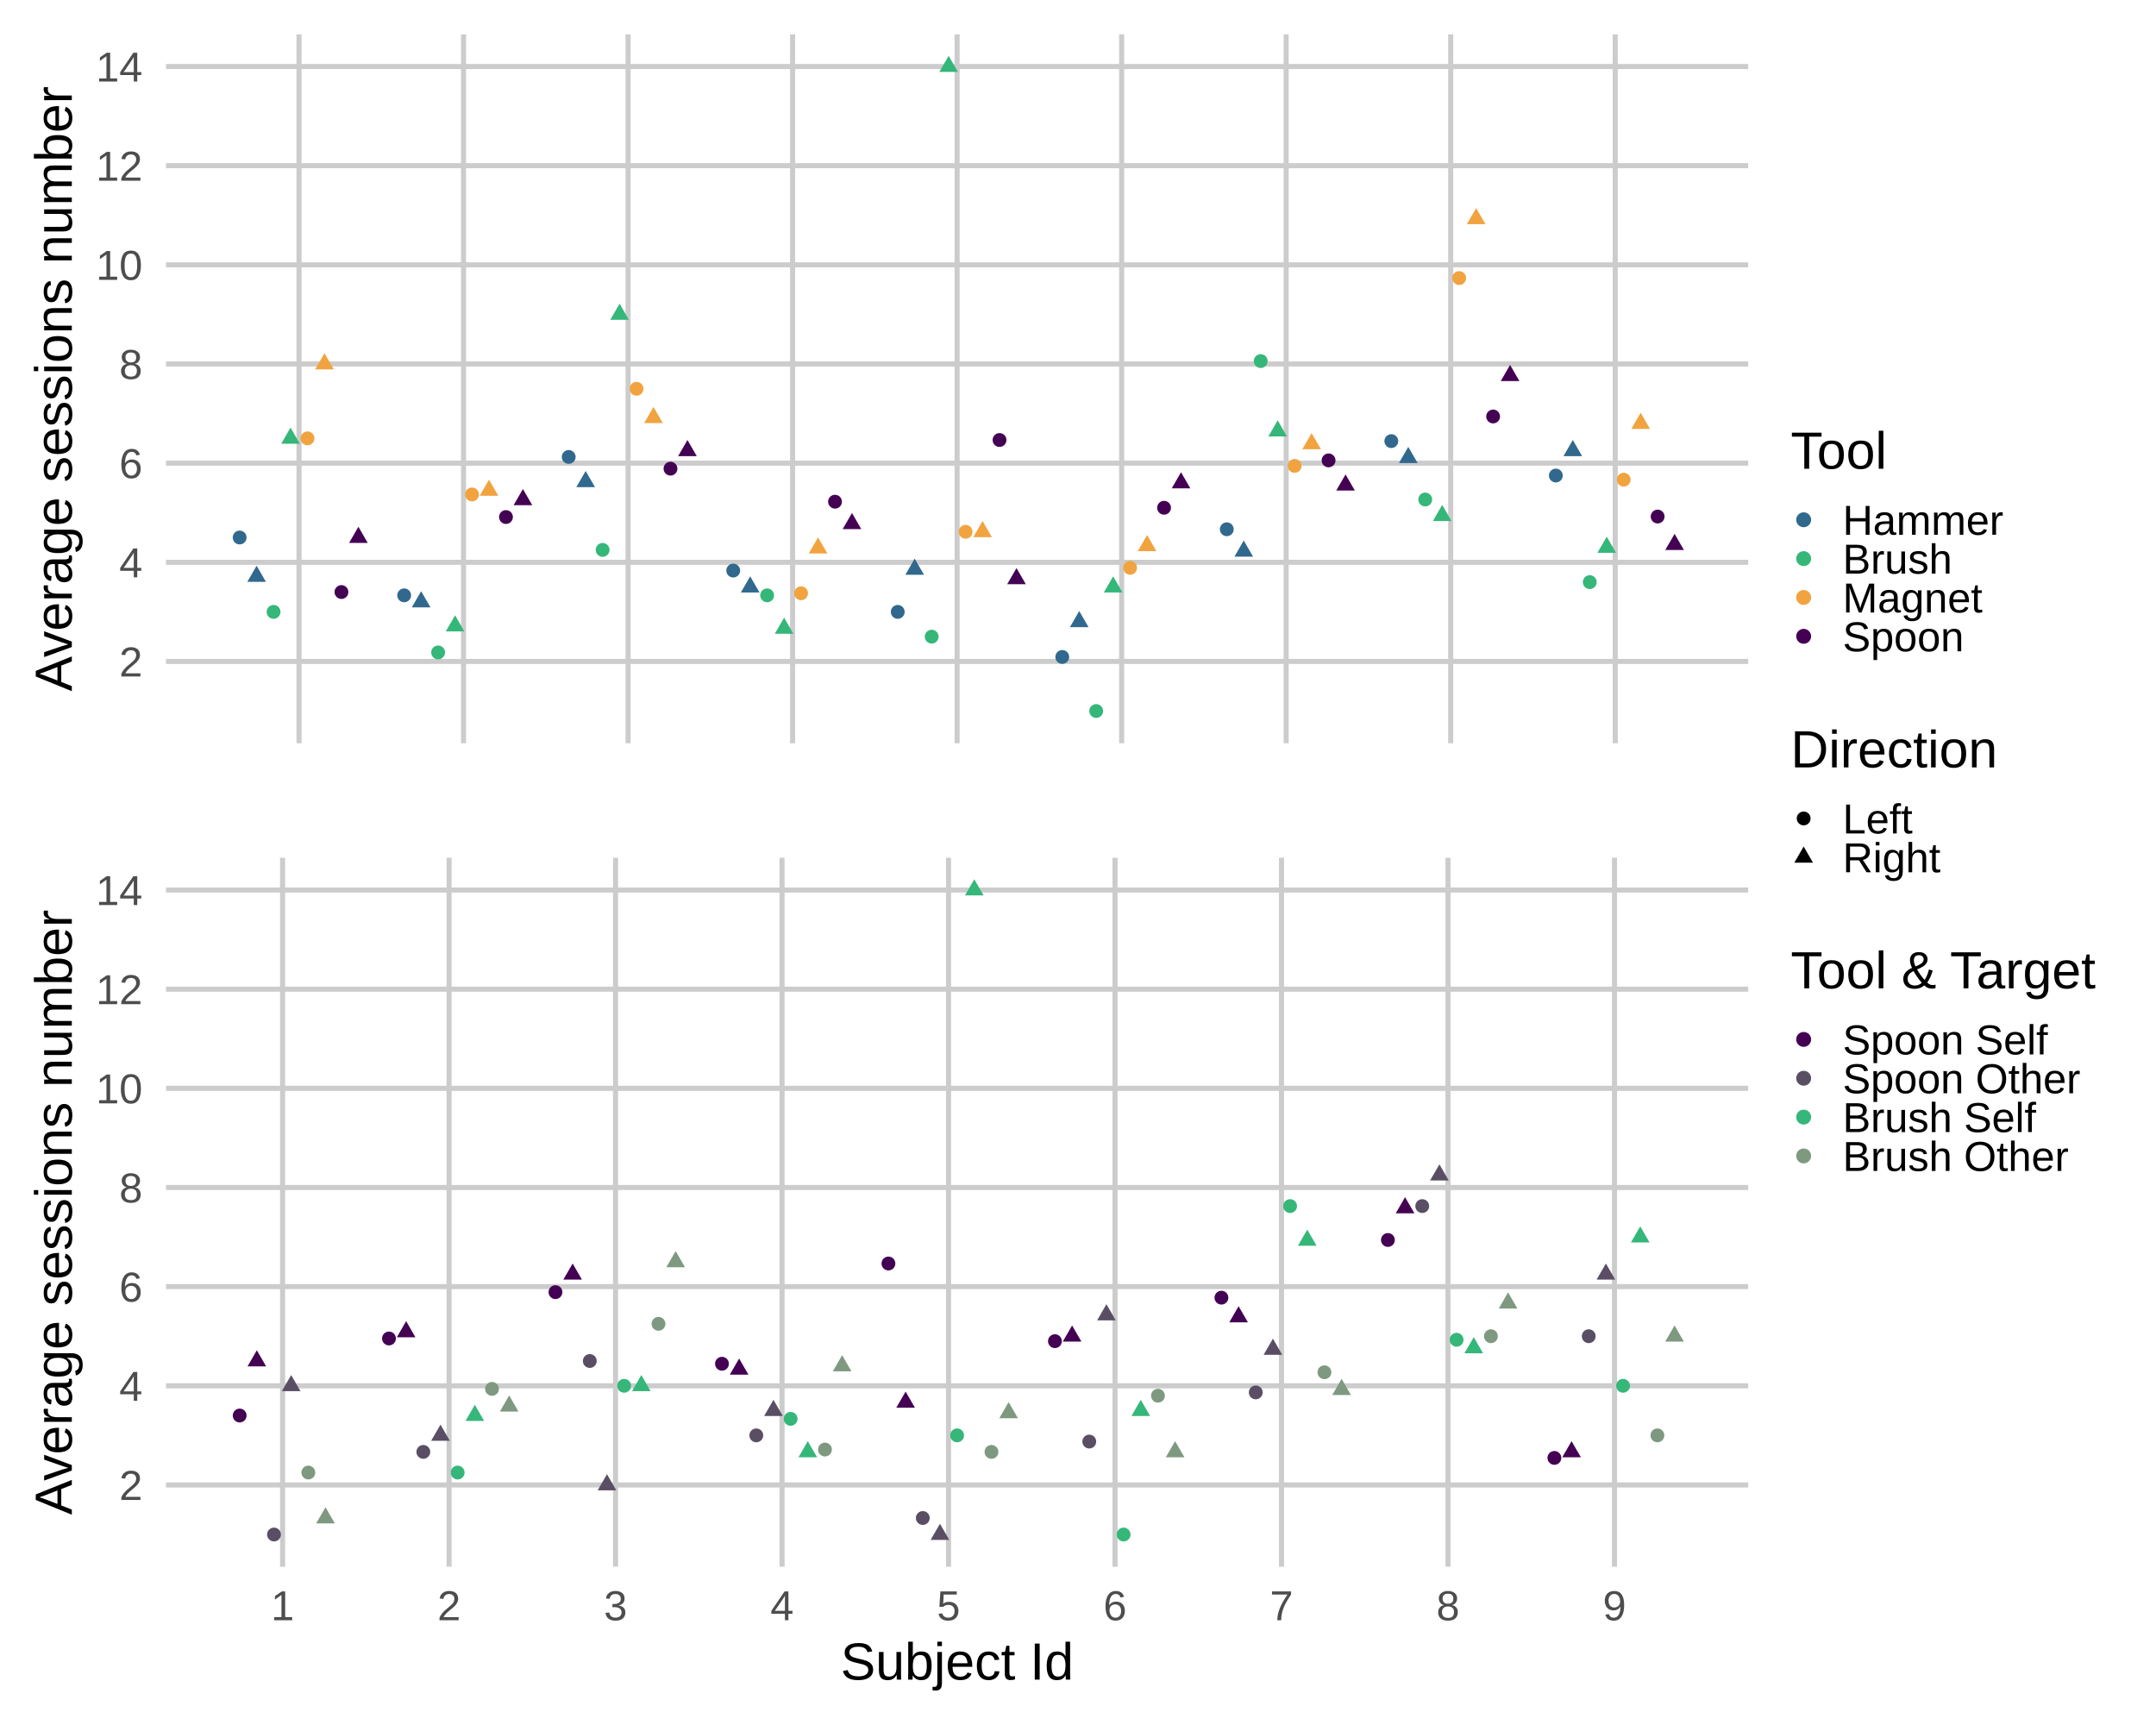
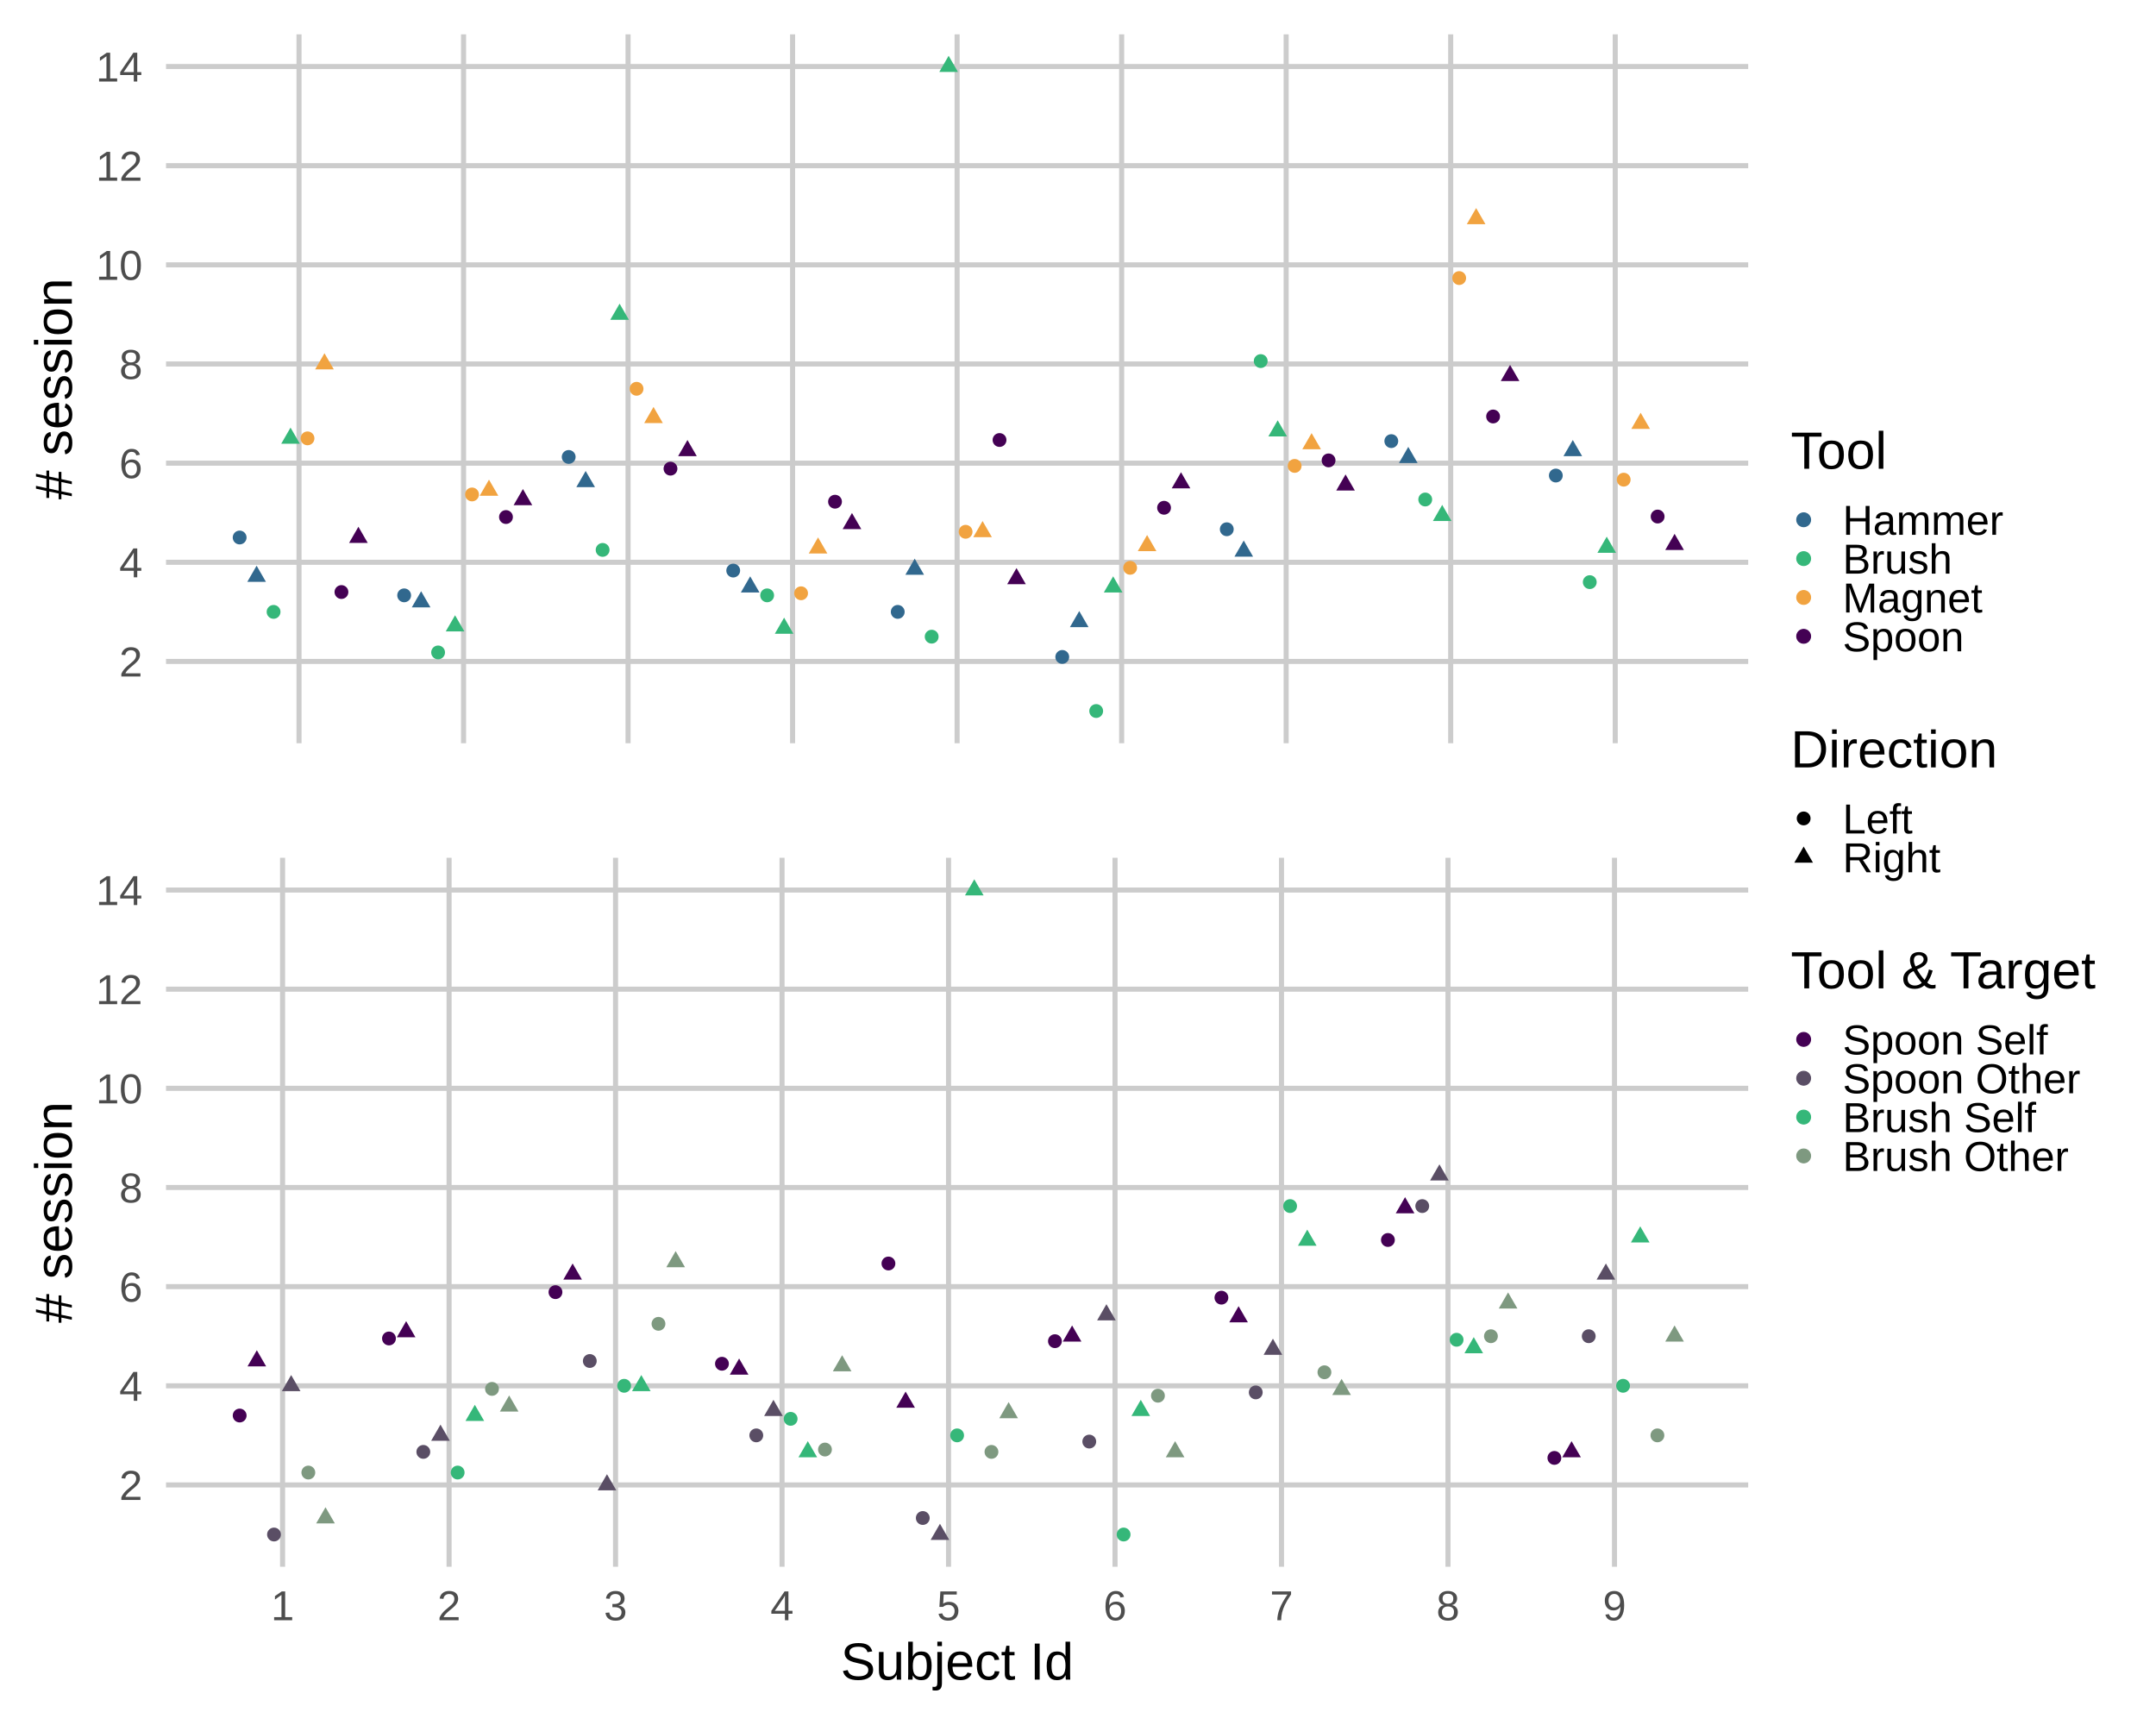
<svg xmlns="http://www.w3.org/2000/svg" class="svglite" width="1440.00pt" height="1152.00pt" viewBox="0 0 1440.00 1152.00">
  <defs>
    <style type="text/css">
    .svglite line, .svglite polyline, .svglite polygon, .svglite path, .svglite rect, .svglite circle {
      fill: none;
      stroke: #000000;
      stroke-linecap: round;
      stroke-linejoin: round;
      stroke-miterlimit: 10.00;
    }
    .svglite text {
      white-space: pre;
    }
  </style>
  </defs>
  <rect width="100%" height="100%" style="stroke: none; fill: none;" />
  <defs>
    <clipPath id="cpMC4wMHwxNDQwLjAwfDAuMDB8MTE1Mi4wMA==">
      <rect x="0.00" y="0.00" width="1440.00" height="1152.00" />
    </clipPath>
  </defs>
  <g clip-path="url(#cpMC4wMHwxNDQwLjAwfDAuMDB8MTE1Mi4wMA==)">
    <rect x="0" y="0.00" width="1440.00" height="1152.00" style="stroke-width: 1.07; stroke: #FFFFFF; fill: #FFFFFF;" />
  </g>
  <defs>
    <clipPath id="cpMTEwLjg5fDExNjcuNjN8MjIuOTF8MTA0Ni4zMQ==">
      <rect x="110.89" y="22.91" width="1056.74" height="1023.40" />
    </clipPath>
  </defs>
  <g clip-path="url(#cpMTEwLjg5fDExNjcuNjN8MjIuOTF8MTA0Ni4zMQ==)">
</g>
  <g clip-path="url(#cpMC4wMHwxNDQwLjAwfDAuMDB8MTE1Mi4wMA==)">
</g>
  <defs>
    <clipPath id="cpNS40OHwxNDM0LjUyfDUuNDh8NTU1LjQz">
      <rect x="5.48" y="5.48" width="1429.04" height="549.95" />
    </clipPath>
  </defs>
  <g clip-path="url(#cpNS40OHwxNDM0LjUyfDUuNDh8NTU1LjQz)">
</g>
  <g clip-path="url(#cpMC4wMHwxNDQwLjAwfDAuMDB8MTE1Mi4wMA==)">
</g>
  <defs>
    <clipPath id="cpNS40OHwxNDM0LjUyfDU1NS40M3wxMTQ2LjUy">
      <rect x="5.48" y="555.43" width="1429.04" height="591.09" />
    </clipPath>
  </defs>
  <g clip-path="url(#cpNS40OHwxNDM0LjUyfDU1NS40M3wxMTQ2LjUy)">
</g>
  <g clip-path="url(#cpMC4wMHwxNDQwLjAwfDAuMDB8MTE1Mi4wMA==)">
</g>
  <defs>
    <clipPath id="cpMTEwLjg5fDExNjcuNjN8MjIuOTF8NDk2LjM2">
      <rect x="110.89" y="22.91" width="1056.74" height="473.45" />
    </clipPath>
  </defs>
  <g clip-path="url(#cpMTEwLjg5fDExNjcuNjN8MjIuOTF8NDk2LjM2)">
    <polyline points="110.89,441.73 1167.63,441.73 " style="stroke-width: 3.39; stroke: #CCCCCC; stroke-linecap: butt;" />
    <polyline points="110.89,375.52 1167.63,375.52 " style="stroke-width: 3.39; stroke: #CCCCCC; stroke-linecap: butt;" />
    <polyline points="110.89,309.30 1167.63,309.30 " style="stroke-width: 3.39; stroke: #CCCCCC; stroke-linecap: butt;" />
    <polyline points="110.89,243.08 1167.63,243.08 " style="stroke-width: 3.39; stroke: #CCCCCC; stroke-linecap: butt;" />
    <polyline points="110.89,176.87 1167.63,176.87 " style="stroke-width: 3.39; stroke: #CCCCCC; stroke-linecap: butt;" />
    <polyline points="110.89,110.65 1167.63,110.65 " style="stroke-width: 3.39; stroke: #CCCCCC; stroke-linecap: butt;" />
    <polyline points="110.89,44.43 1167.63,44.43 " style="stroke-width: 3.39; stroke: #CCCCCC; stroke-linecap: butt;" />
    <polyline points="199.72,496.36 199.72,22.91 " style="stroke-width: 3.39; stroke: #CCCCCC; stroke-linecap: butt;" />
    <polyline points="309.61,496.36 309.61,22.91 " style="stroke-width: 3.39; stroke: #CCCCCC; stroke-linecap: butt;" />
    <polyline points="419.49,496.36 419.49,22.91 " style="stroke-width: 3.39; stroke: #CCCCCC; stroke-linecap: butt;" />
    <polyline points="529.38,496.36 529.38,22.91 " style="stroke-width: 3.39; stroke: #CCCCCC; stroke-linecap: butt;" />
    <polyline points="639.26,496.36 639.26,22.91 " style="stroke-width: 3.39; stroke: #CCCCCC; stroke-linecap: butt;" />
    <polyline points="749.15,496.36 749.15,22.91 " style="stroke-width: 3.39; stroke: #CCCCCC; stroke-linecap: butt;" />
    <polyline points="859.03,496.36 859.03,22.91 " style="stroke-width: 3.39; stroke: #CCCCCC; stroke-linecap: butt;" />
    <polyline points="968.92,496.36 968.92,22.91 " style="stroke-width: 3.39; stroke: #CCCCCC; stroke-linecap: butt;" />
    <polyline points="1078.81,496.36 1078.81,22.91 " style="stroke-width: 3.39; stroke: #CCCCCC; stroke-linecap: butt;" />
    <circle cx="160.06" cy="358.96" r="4.62" style="stroke-width: 0.71; stroke: none; fill: #31688E;" />
    <polygon points="171.39,377.79 177.62,388.57 165.17,388.57 " style="stroke-width: 0.71; stroke: none; fill: #31688E;" />
    <circle cx="182.72" cy="408.63" r="4.62" style="stroke-width: 0.71; stroke: none; fill: #35B779;" />
    <polygon points="194.05,285.56 200.28,296.34 187.83,296.34 " style="stroke-width: 0.71; stroke: none; fill: #35B779;" />
    <circle cx="205.39" cy="292.75" r="4.62" style="stroke-width: 0.71; stroke: none; fill: #F1A340;" />
    <polygon points="216.72,235.90 222.94,246.68 210.49,246.68 " style="stroke-width: 0.71; stroke: none; fill: #F1A340;" />
    <circle cx="228.05" cy="395.38" r="4.62" style="stroke-width: 0.71; stroke: none; fill: #440154;" />
    <polygon points="239.38,351.78 245.61,362.56 233.16,362.56 " style="stroke-width: 0.71; stroke: none; fill: #440154;" />
    <circle cx="269.94" cy="397.59" r="4.62" style="stroke-width: 0.71; stroke: none; fill: #31688E;" />
    <polygon points="281.28,394.82 287.50,405.60 275.05,405.60 " style="stroke-width: 0.71; stroke: none; fill: #31688E;" />
    <circle cx="292.61" cy="435.71" r="4.62" style="stroke-width: 0.71; stroke: none; fill: #35B779;" />
    <polygon points="303.94,410.90 310.17,421.68 297.71,421.68 " style="stroke-width: 0.71; stroke: none; fill: #35B779;" />
    <circle cx="315.27" cy="330.21" r="4.62" style="stroke-width: 0.71; stroke: none; fill: #F1A340;" />
    <polygon points="326.60,320.32 332.83,331.10 320.38,331.10 " style="stroke-width: 0.71; stroke: none; fill: #F1A340;" />
    <circle cx="337.94" cy="345.29" r="4.62" style="stroke-width: 0.71; stroke: none; fill: #440154;" />
    <polygon points="349.27,326.58 355.49,337.37 343.04,337.37 " style="stroke-width: 0.71; stroke: none; fill: #440154;" />
    <circle cx="379.83" cy="305.16" r="4.62" style="stroke-width: 0.71; stroke: none; fill: #31688E;" />
    <polygon points="391.16,314.53 397.39,325.31 384.94,325.31 " style="stroke-width: 0.71; stroke: none; fill: #31688E;" />
    <circle cx="402.49" cy="367.24" r="4.62" style="stroke-width: 0.71; stroke: none; fill: #35B779;" />
    <polygon points="413.83,202.79 420.05,213.57 407.60,213.57 " style="stroke-width: 0.71; stroke: none; fill: #35B779;" />
    <circle cx="425.16" cy="259.64" r="4.62" style="stroke-width: 0.71; stroke: none; fill: #F1A340;" />
    <polygon points="436.49,271.76 442.71,282.55 430.26,282.55 " style="stroke-width: 0.71; stroke: none; fill: #F1A340;" />
    <circle cx="447.82" cy="312.98" r="4.62" style="stroke-width: 0.71; stroke: none; fill: #440154;" />
    <polygon points="459.15,293.84 465.38,304.62 452.93,304.62 " style="stroke-width: 0.71; stroke: none; fill: #440154;" />
    <circle cx="489.72" cy="381.04" r="4.62" style="stroke-width: 0.71; stroke: none; fill: #31688E;" />
    <polygon points="501.05,384.88 507.27,395.67 494.82,395.67 " style="stroke-width: 0.71; stroke: none; fill: #31688E;" />
    <circle cx="512.38" cy="397.59" r="4.62" style="stroke-width: 0.71; stroke: none; fill: #35B779;" />
    <polygon points="523.71,412.47 529.94,423.26 517.49,423.26 " style="stroke-width: 0.71; stroke: none; fill: #35B779;" />
    <circle cx="535.04" cy="396.21" r="4.62" style="stroke-width: 0.71; stroke: none; fill: #F1A340;" />
    <polygon points="546.38,358.87 552.60,369.65 540.15,369.65 " style="stroke-width: 0.71; stroke: none; fill: #F1A340;" />
    <circle cx="557.71" cy="335.05" r="4.62" style="stroke-width: 0.71; stroke: none; fill: #440154;" />
    <polygon points="569.04,342.58 575.26,353.36 562.81,353.36 " style="stroke-width: 0.71; stroke: none; fill: #440154;" />
    <circle cx="599.60" cy="408.63" r="4.62" style="stroke-width: 0.71; stroke: none; fill: #31688E;" />
    <polygon points="610.93,373.06 617.16,383.84 604.71,383.84 " style="stroke-width: 0.71; stroke: none; fill: #31688E;" />
    <circle cx="622.27" cy="425.18" r="4.62" style="stroke-width: 0.71; stroke: none; fill: #35B779;" />
    <polygon points="633.60,37.25 639.82,48.03 627.37,48.03 " style="stroke-width: 0.71; stroke: none; fill: #35B779;" />
    <circle cx="644.93" cy="355.14" r="4.62" style="stroke-width: 0.71; stroke: none; fill: #F1A340;" />
    <polygon points="656.26,347.96 662.49,358.74 650.04,358.74 " style="stroke-width: 0.71; stroke: none; fill: #F1A340;" />
    <circle cx="667.59" cy="293.85" r="4.62" style="stroke-width: 0.71; stroke: none; fill: #440154;" />
    <polygon points="678.92,379.37 685.15,390.15 672.70,390.15 " style="stroke-width: 0.71; stroke: none; fill: #440154;" />
    <circle cx="709.49" cy="438.72" r="4.62" style="stroke-width: 0.71; stroke: none; fill: #31688E;" />
    <polygon points="720.82,408.06 727.04,418.84 714.59,418.84 " style="stroke-width: 0.71; stroke: none; fill: #31688E;" />
    <circle cx="732.15" cy="474.84" r="4.62" style="stroke-width: 0.71; stroke: none; fill: #35B779;" />
    <polygon points="743.48,384.88 749.71,395.67 737.26,395.67 " style="stroke-width: 0.71; stroke: none; fill: #35B779;" />
    <circle cx="754.81" cy="379.20" r="4.62" style="stroke-width: 0.71; stroke: none; fill: #F1A340;" />
    <polygon points="766.15,357.29 772.37,368.08 759.92,368.08 " style="stroke-width: 0.71; stroke: none; fill: #F1A340;" />
    <circle cx="777.48" cy="339.10" r="4.62" style="stroke-width: 0.71; stroke: none; fill: #440154;" />
    <polygon points="788.81,315.36 795.04,326.14 782.59,326.14 " style="stroke-width: 0.71; stroke: none; fill: #440154;" />
    <circle cx="819.37" cy="353.45" r="4.62" style="stroke-width: 0.71; stroke: none; fill: #31688E;" />
    <polygon points="830.70,360.97 836.93,371.75 824.48,371.75 " style="stroke-width: 0.71; stroke: none; fill: #31688E;" />
    <circle cx="842.04" cy="241.14" r="4.62" style="stroke-width: 0.71; stroke: none; fill: #35B779;" />
    <polygon points="853.37,280.69 859.59,291.47 847.14,291.47 " style="stroke-width: 0.71; stroke: none; fill: #35B779;" />
    <circle cx="864.70" cy="311.14" r="4.62" style="stroke-width: 0.71; stroke: none; fill: #F1A340;" />
    <polygon points="876.03,289.24 882.26,300.02 869.81,300.02 " style="stroke-width: 0.71; stroke: none; fill: #F1A340;" />
    <circle cx="887.36" cy="307.46" r="4.62" style="stroke-width: 0.71; stroke: none; fill: #440154;" />
    <polygon points="898.70,316.83 904.92,327.61 892.47,327.61 " style="stroke-width: 0.71; stroke: none; fill: #440154;" />
    <circle cx="929.26" cy="294.59" r="4.62" style="stroke-width: 0.71; stroke: none; fill: #31688E;" />
    <polygon points="940.59,298.43 946.82,309.22 934.37,309.22 " style="stroke-width: 0.71; stroke: none; fill: #31688E;" />
    <circle cx="951.92" cy="333.58" r="4.62" style="stroke-width: 0.71; stroke: none; fill: #35B779;" />
    <polygon points="963.25,337.17 969.48,347.95 957.03,347.95 " style="stroke-width: 0.71; stroke: none; fill: #35B779;" />
    <circle cx="974.59" cy="185.70" r="4.62" style="stroke-width: 0.71; stroke: none; fill: #F1A340;" />
    <polygon points="985.92,138.94 992.14,149.72 979.69,149.72 " style="stroke-width: 0.71; stroke: none; fill: #F1A340;" />
    <circle cx="997.25" cy="278.14" r="4.62" style="stroke-width: 0.71; stroke: none; fill: #440154;" />
    <polygon points="1008.58,243.69 1014.81,254.47 1002.36,254.47 " style="stroke-width: 0.71; stroke: none; fill: #440154;" />
    <circle cx="1039.14" cy="317.58" r="4.62" style="stroke-width: 0.71; stroke: none; fill: #31688E;" />
    <polygon points="1050.48,293.84 1056.70,304.62 1044.25,304.62 " style="stroke-width: 0.71; stroke: none; fill: #31688E;" />
    <circle cx="1061.81" cy="388.76" r="4.62" style="stroke-width: 0.71; stroke: none; fill: #35B779;" />
    <polygon points="1073.14,358.40 1079.36,369.18 1066.91,369.18 " style="stroke-width: 0.71; stroke: none; fill: #35B779;" />
    <circle cx="1084.47" cy="320.34" r="4.62" style="stroke-width: 0.71; stroke: none; fill: #F1A340;" />
    <polygon points="1095.80,275.63 1102.03,286.41 1089.58,286.41 " style="stroke-width: 0.71; stroke: none; fill: #F1A340;" />
    <circle cx="1107.14" cy="344.96" r="4.62" style="stroke-width: 0.71; stroke: none; fill: #440154;" />
    <polygon points="1118.47,356.51 1124.69,367.29 1112.24,367.29 " style="stroke-width: 0.71; stroke: none; fill: #440154;" />
  </g>
  <g clip-path="url(#cpMC4wMHwxNDQwLjAwfDAuMDB8MTE1Mi4wMA==)">
    <text x="95.20" y="451.76" text-anchor="end" style="font-size: 28.00px;fill: #4D4D4D; font-family: &quot;Arial&quot;;" textLength="15.57px" lengthAdjust="spacingAndGlyphs">2</text>
    <text x="95.20" y="385.54" text-anchor="end" style="font-size: 28.00px;fill: #4D4D4D; font-family: &quot;Arial&quot;;" textLength="15.57px" lengthAdjust="spacingAndGlyphs">4</text>
    <text x="95.20" y="319.32" text-anchor="end" style="font-size: 28.00px;fill: #4D4D4D; font-family: &quot;Arial&quot;;" textLength="15.57px" lengthAdjust="spacingAndGlyphs">6</text>
    <text x="95.20" y="253.11" text-anchor="end" style="font-size: 28.00px;fill: #4D4D4D; font-family: &quot;Arial&quot;;" textLength="15.57px" lengthAdjust="spacingAndGlyphs">8</text>
    <text x="95.20" y="186.89" text-anchor="end" style="font-size: 28.00px;fill: #4D4D4D; font-family: &quot;Arial&quot;;" textLength="31.15px" lengthAdjust="spacingAndGlyphs">10</text>
    <text x="95.20" y="120.67" text-anchor="end" style="font-size: 28.00px;fill: #4D4D4D; font-family: &quot;Arial&quot;;" textLength="31.15px" lengthAdjust="spacingAndGlyphs">12</text>
    <text x="95.20" y="54.46" text-anchor="end" style="font-size: 28.00px;fill: #4D4D4D; font-family: &quot;Arial&quot;;" textLength="31.15px" lengthAdjust="spacingAndGlyphs">14</text>
-     <text transform="translate(47.97,259.64) rotate(-90)" text-anchor="middle" style="font-size: 35.00px; font-family: &quot;Arial&quot;;" textLength="404.00px" lengthAdjust="spacingAndGlyphs">Average sessions number</text>
+     <text transform="translate(47.97,259.64) rotate(-90)" text-anchor="middle" style="font-size: 35.00px; font-family: &quot;Arial&quot;;" textLength="147.86px" lengthAdjust="spacingAndGlyphs"># session</text>
  </g>
  <defs>
    <clipPath id="cpMTEwLjg5fDExNjcuNjN8NTcyLjg3fDEwNDYuMzE=">
      <rect x="110.89" y="572.87" width="1056.74" height="473.45" />
    </clipPath>
  </defs>
  <g clip-path="url(#cpMTEwLjg5fDExNjcuNjN8NTcyLjg3fDEwNDYuMzE=)">
    <polyline points="110.89,991.69 1167.63,991.69 " style="stroke-width: 3.39; stroke: #CCCCCC; stroke-linecap: butt;" />
    <polyline points="110.89,925.47 1167.63,925.47 " style="stroke-width: 3.39; stroke: #CCCCCC; stroke-linecap: butt;" />
    <polyline points="110.89,859.25 1167.63,859.25 " style="stroke-width: 3.39; stroke: #CCCCCC; stroke-linecap: butt;" />
    <polyline points="110.89,793.04 1167.63,793.04 " style="stroke-width: 3.39; stroke: #CCCCCC; stroke-linecap: butt;" />
    <polyline points="110.89,726.82 1167.63,726.82 " style="stroke-width: 3.39; stroke: #CCCCCC; stroke-linecap: butt;" />
    <polyline points="110.89,660.60 1167.63,660.60 " style="stroke-width: 3.39; stroke: #CCCCCC; stroke-linecap: butt;" />
    <polyline points="110.89,594.39 1167.63,594.39 " style="stroke-width: 3.39; stroke: #CCCCCC; stroke-linecap: butt;" />
    <polyline points="188.74,1046.31 188.74,572.87 " style="stroke-width: 3.39; stroke: #CCCCCC; stroke-linecap: butt;" />
    <polyline points="299.94,1046.31 299.94,572.87 " style="stroke-width: 3.39; stroke: #CCCCCC; stroke-linecap: butt;" />
    <polyline points="411.13,1046.31 411.13,572.87 " style="stroke-width: 3.39; stroke: #CCCCCC; stroke-linecap: butt;" />
    <polyline points="522.33,1046.31 522.33,572.87 " style="stroke-width: 3.39; stroke: #CCCCCC; stroke-linecap: butt;" />
    <polyline points="633.53,1046.31 633.53,572.87 " style="stroke-width: 3.39; stroke: #CCCCCC; stroke-linecap: butt;" />
    <polyline points="744.73,1046.31 744.73,572.87 " style="stroke-width: 3.39; stroke: #CCCCCC; stroke-linecap: butt;" />
    <polyline points="855.92,1046.31 855.92,572.87 " style="stroke-width: 3.39; stroke: #CCCCCC; stroke-linecap: butt;" />
    <polyline points="967.12,1046.31 967.12,572.87 " style="stroke-width: 3.39; stroke: #CCCCCC; stroke-linecap: butt;" />
    <polyline points="1078.32,1046.31 1078.32,572.87 " style="stroke-width: 3.39; stroke: #CCCCCC; stroke-linecap: butt;" />
    <circle cx="160.07" cy="945.33" r="4.62" style="stroke-width: 0.71; stroke: none; fill: #440154;" />
    <polygon points="171.54,901.73 177.76,912.51 165.31,912.51 " style="stroke-width: 0.71; stroke: none; fill: #440154;" />
    <circle cx="183.01" cy="1024.79" r="4.62" style="stroke-width: 0.71; stroke: none; fill: #5A4E65;" />
    <polygon points="194.47,918.28 200.70,929.06 188.25,929.06 " style="stroke-width: 0.71; stroke: none; fill: #5A4E65;" />
    <circle cx="205.94" cy="983.41" r="4.62" style="stroke-width: 0.71; stroke: none; fill: #7E9980;" />
    <polygon points="217.41,1006.57 223.63,1017.35 211.18,1017.35 " style="stroke-width: 0.71; stroke: none; fill: #7E9980;" />
    <circle cx="259.80" cy="893.87" r="4.62" style="stroke-width: 0.71; stroke: none; fill: #440154;" />
    <polygon points="271.27,882.29 277.49,893.08 265.04,893.08 " style="stroke-width: 0.71; stroke: none; fill: #440154;" />
    <circle cx="282.74" cy="969.61" r="4.62" style="stroke-width: 0.71; stroke: none; fill: #5A4E65;" />
    <polygon points="294.20,951.39 300.43,962.17 287.98,962.17 " style="stroke-width: 0.71; stroke: none; fill: #5A4E65;" />
    <circle cx="305.67" cy="983.41" r="4.62" style="stroke-width: 0.71; stroke: none; fill: #35B779;" />
    <polygon points="317.14,938.15 323.36,948.93 310.91,948.93 " style="stroke-width: 0.71; stroke: none; fill: #35B779;" />
    <circle cx="328.61" cy="927.54" r="4.62" style="stroke-width: 0.71; stroke: none; fill: #7E9980;" />
    <polygon points="340.07,931.91 346.30,942.70 333.85,942.70 " style="stroke-width: 0.71; stroke: none; fill: #7E9980;" />
    <circle cx="371.00" cy="862.93" r="4.62" style="stroke-width: 0.71; stroke: none; fill: #440154;" />
    <polygon points="382.47,843.79 388.69,854.57 376.24,854.57 " style="stroke-width: 0.71; stroke: none; fill: #440154;" />
    <circle cx="393.93" cy="908.91" r="4.62" style="stroke-width: 0.71; stroke: none; fill: #5A4E65;" />
    <polygon points="405.40,984.50 411.63,995.28 399.18,995.28 " style="stroke-width: 0.71; stroke: none; fill: #5A4E65;" />
    <circle cx="416.87" cy="925.47" r="4.62" style="stroke-width: 0.71; stroke: none; fill: #35B779;" />
    <polygon points="428.34,918.28 434.56,929.06 422.11,929.06 " style="stroke-width: 0.71; stroke: none; fill: #35B779;" />
    <circle cx="439.80" cy="884.08" r="4.62" style="stroke-width: 0.71; stroke: none; fill: #7E9980;" />
    <polygon points="451.27,835.51 457.50,846.29 445.04,846.29 " style="stroke-width: 0.71; stroke: none; fill: #7E9980;" />
    <circle cx="482.20" cy="910.75" r="4.62" style="stroke-width: 0.71; stroke: none; fill: #440154;" />
    <polygon points="493.66,907.24 499.89,918.03 487.44,918.03 " style="stroke-width: 0.71; stroke: none; fill: #440154;" />
    <circle cx="505.13" cy="958.58" r="4.62" style="stroke-width: 0.71; stroke: none; fill: #5A4E65;" />
    <polygon points="516.60,934.83 522.82,945.62 510.37,945.62 " style="stroke-width: 0.71; stroke: none; fill: #5A4E65;" />
    <circle cx="528.07" cy="947.54" r="4.62" style="stroke-width: 0.71; stroke: none; fill: #35B779;" />
    <polygon points="539.53,962.43 545.76,973.21 533.31,973.21 " style="stroke-width: 0.71; stroke: none; fill: #35B779;" />
    <circle cx="551.00" cy="968.04" r="4.62" style="stroke-width: 0.71; stroke: none; fill: #7E9980;" />
    <polygon points="562.47,905.04 568.69,915.82 556.24,915.82 " style="stroke-width: 0.71; stroke: none; fill: #7E9980;" />
    <circle cx="593.39" cy="843.80" r="4.62" style="stroke-width: 0.71; stroke: none; fill: #440154;" />
    <polygon points="604.86,929.32 611.09,940.10 598.64,940.10 " style="stroke-width: 0.71; stroke: none; fill: #440154;" />
    <circle cx="616.33" cy="1013.76" r="4.62" style="stroke-width: 0.71; stroke: none; fill: #5A4E65;" />
    <polygon points="627.80,1017.61 634.02,1028.39 621.57,1028.39 " style="stroke-width: 0.71; stroke: none; fill: #5A4E65;" />
    <circle cx="639.26" cy="958.58" r="4.62" style="stroke-width: 0.71; stroke: none; fill: #35B779;" />
    <polygon points="650.73,587.20 656.96,597.98 644.51,597.98 " style="stroke-width: 0.71; stroke: none; fill: #35B779;" />
    <circle cx="662.20" cy="969.61" r="4.62" style="stroke-width: 0.71; stroke: none; fill: #7E9980;" />
    <polygon points="673.66,936.34 679.89,947.12 667.44,947.12 " style="stroke-width: 0.71; stroke: none; fill: #7E9980;" />
    <circle cx="704.59" cy="895.67" r="4.62" style="stroke-width: 0.71; stroke: none; fill: #440154;" />
    <polygon points="716.06,885.17 722.28,895.95 709.83,895.95 " style="stroke-width: 0.71; stroke: none; fill: #440154;" />
    <circle cx="727.53" cy="962.72" r="4.62" style="stroke-width: 0.71; stroke: none; fill: #5A4E65;" />
    <polygon points="738.99,870.98 745.22,881.77 732.77,881.77 " style="stroke-width: 0.71; stroke: none; fill: #5A4E65;" />
    <circle cx="750.46" cy="1024.79" r="4.62" style="stroke-width: 0.71; stroke: none; fill: #35B779;" />
    <polygon points="761.93,934.83 768.15,945.62 755.70,945.62 " style="stroke-width: 0.71; stroke: none; fill: #35B779;" />
    <circle cx="773.39" cy="932.09" r="4.62" style="stroke-width: 0.71; stroke: none; fill: #7E9980;" />
    <polygon points="784.86,962.43 791.09,973.21 778.64,973.21 " style="stroke-width: 0.71; stroke: none; fill: #7E9980;" />
    <circle cx="815.79" cy="866.61" r="4.62" style="stroke-width: 0.71; stroke: none; fill: #440154;" />
    <polygon points="827.26,872.30 833.48,883.08 821.03,883.08 " style="stroke-width: 0.71; stroke: none; fill: #440154;" />
    <circle cx="838.72" cy="929.88" r="4.62" style="stroke-width: 0.71; stroke: none; fill: #5A4E65;" />
    <polygon points="850.19,894.00 856.42,904.78 843.97,904.78 " style="stroke-width: 0.71; stroke: none; fill: #5A4E65;" />
    <circle cx="861.66" cy="805.45" r="4.62" style="stroke-width: 0.71; stroke: none; fill: #35B779;" />
    <polygon points="873.12,821.16 879.35,831.95 866.90,831.95 " style="stroke-width: 0.71; stroke: none; fill: #35B779;" />
    <circle cx="884.59" cy="916.44" r="4.62" style="stroke-width: 0.71; stroke: none; fill: #7E9980;" />
    <polygon points="896.06,920.83 902.28,931.61 889.83,931.61 " style="stroke-width: 0.71; stroke: none; fill: #7E9980;" />
    <circle cx="926.99" cy="828.09" r="4.62" style="stroke-width: 0.71; stroke: none; fill: #440154;" />
    <polygon points="938.45,799.48 944.68,810.26 932.23,810.26 " style="stroke-width: 0.71; stroke: none; fill: #440154;" />
    <circle cx="949.92" cy="805.45" r="4.62" style="stroke-width: 0.71; stroke: none; fill: #5A4E65;" />
    <polygon points="961.39,777.57 967.61,788.35 955.16,788.35 " style="stroke-width: 0.71; stroke: none; fill: #5A4E65;" />
    <circle cx="972.86" cy="894.73" r="4.62" style="stroke-width: 0.71; stroke: none; fill: #35B779;" />
    <polygon points="984.32,892.96 990.55,903.74 978.10,903.74 " style="stroke-width: 0.71; stroke: none; fill: #35B779;" />
    <circle cx="995.79" cy="892.36" r="4.62" style="stroke-width: 0.71; stroke: none; fill: #7E9980;" />
    <polygon points="1007.26,863.10 1013.48,873.88 1001.03,873.88 " style="stroke-width: 0.71; stroke: none; fill: #7E9980;" />
    <circle cx="1038.18" cy="973.63" r="4.62" style="stroke-width: 0.71; stroke: none; fill: #440154;" />
    <polygon points="1049.65,962.43 1055.88,973.21 1043.43,973.21 " style="stroke-width: 0.71; stroke: none; fill: #440154;" />
    <circle cx="1061.12" cy="892.36" r="4.62" style="stroke-width: 0.71; stroke: none; fill: #5A4E65;" />
    <polygon points="1072.59,843.79 1078.81,854.57 1066.36,854.57 " style="stroke-width: 0.71; stroke: none; fill: #5A4E65;" />
    <circle cx="1084.05" cy="925.47" r="4.62" style="stroke-width: 0.71; stroke: none; fill: #35B779;" />
    <polygon points="1095.52,818.96 1101.74,829.74 1089.29,829.74 " style="stroke-width: 0.71; stroke: none; fill: #35B779;" />
    <circle cx="1106.99" cy="958.58" r="4.62" style="stroke-width: 0.71; stroke: none; fill: #7E9980;" />
    <polygon points="1118.45,885.17 1124.68,895.95 1112.23,895.95 " style="stroke-width: 0.71; stroke: none; fill: #7E9980;" />
  </g>
  <g clip-path="url(#cpMC4wMHwxNDQwLjAwfDAuMDB8MTE1Mi4wMA==)">
    <text x="95.20" y="1001.71" text-anchor="end" style="font-size: 28.00px;fill: #4D4D4D; font-family: &quot;Arial&quot;;" textLength="15.57px" lengthAdjust="spacingAndGlyphs">2</text>
    <text x="95.20" y="935.49" text-anchor="end" style="font-size: 28.00px;fill: #4D4D4D; font-family: &quot;Arial&quot;;" textLength="15.57px" lengthAdjust="spacingAndGlyphs">4</text>
    <text x="95.20" y="869.27" text-anchor="end" style="font-size: 28.00px;fill: #4D4D4D; font-family: &quot;Arial&quot;;" textLength="15.57px" lengthAdjust="spacingAndGlyphs">6</text>
    <text x="95.20" y="803.06" text-anchor="end" style="font-size: 28.00px;fill: #4D4D4D; font-family: &quot;Arial&quot;;" textLength="15.57px" lengthAdjust="spacingAndGlyphs">8</text>
    <text x="95.20" y="736.84" text-anchor="end" style="font-size: 28.00px;fill: #4D4D4D; font-family: &quot;Arial&quot;;" textLength="31.15px" lengthAdjust="spacingAndGlyphs">10</text>
    <text x="95.20" y="670.62" text-anchor="end" style="font-size: 28.00px;fill: #4D4D4D; font-family: &quot;Arial&quot;;" textLength="31.15px" lengthAdjust="spacingAndGlyphs">12</text>
    <text x="95.20" y="604.41" text-anchor="end" style="font-size: 28.00px;fill: #4D4D4D; font-family: &quot;Arial&quot;;" textLength="31.15px" lengthAdjust="spacingAndGlyphs">14</text>
    <text x="188.74" y="1082.05" text-anchor="middle" style="font-size: 28.00px;fill: #4D4D4D; font-family: &quot;Arial&quot;;" textLength="15.57px" lengthAdjust="spacingAndGlyphs">1</text>
    <text x="299.94" y="1082.05" text-anchor="middle" style="font-size: 28.00px;fill: #4D4D4D; font-family: &quot;Arial&quot;;" textLength="15.57px" lengthAdjust="spacingAndGlyphs">2</text>
    <text x="411.13" y="1082.05" text-anchor="middle" style="font-size: 28.00px;fill: #4D4D4D; font-family: &quot;Arial&quot;;" textLength="15.57px" lengthAdjust="spacingAndGlyphs">3</text>
    <text x="522.33" y="1082.05" text-anchor="middle" style="font-size: 28.00px;fill: #4D4D4D; font-family: &quot;Arial&quot;;" textLength="15.57px" lengthAdjust="spacingAndGlyphs">4</text>
    <text x="633.53" y="1082.05" text-anchor="middle" style="font-size: 28.00px;fill: #4D4D4D; font-family: &quot;Arial&quot;;" textLength="15.57px" lengthAdjust="spacingAndGlyphs">5</text>
    <text x="744.73" y="1082.05" text-anchor="middle" style="font-size: 28.00px;fill: #4D4D4D; font-family: &quot;Arial&quot;;" textLength="15.57px" lengthAdjust="spacingAndGlyphs">6</text>
    <text x="855.92" y="1082.05" text-anchor="middle" style="font-size: 28.00px;fill: #4D4D4D; font-family: &quot;Arial&quot;;" textLength="15.57px" lengthAdjust="spacingAndGlyphs">7</text>
    <text x="967.12" y="1082.05" text-anchor="middle" style="font-size: 28.00px;fill: #4D4D4D; font-family: &quot;Arial&quot;;" textLength="15.57px" lengthAdjust="spacingAndGlyphs">8</text>
    <text x="1078.32" y="1082.05" text-anchor="middle" style="font-size: 28.00px;fill: #4D4D4D; font-family: &quot;Arial&quot;;" textLength="15.57px" lengthAdjust="spacingAndGlyphs">9</text>
    <text x="639.26" y="1121.72" text-anchor="middle" style="font-size: 35.00px; font-family: &quot;Arial&quot;;" textLength="155.65px" lengthAdjust="spacingAndGlyphs">Subject Id</text>
-     <text transform="translate(47.97,809.59) rotate(-90)" text-anchor="middle" style="font-size: 35.00px; font-family: &quot;Arial&quot;;" textLength="404.00px" lengthAdjust="spacingAndGlyphs">Average sessions number</text>
+     <text transform="translate(47.97,809.59) rotate(-90)" text-anchor="middle" style="font-size: 35.00px; font-family: &quot;Arial&quot;;" textLength="147.86px" lengthAdjust="spacingAndGlyphs"># session</text>
    <text x="1196.03" y="313.03" style="font-size: 35.00px; font-family: &quot;Arial&quot;;" textLength="64.20px" lengthAdjust="spacingAndGlyphs">Tool</text>
    <circle cx="1204.67" cy="347.12" r="4.62" style="stroke-width: 0.71; stroke: #31688E; fill: #31688E;" />
    <circle cx="1204.67" cy="373.06" r="4.62" style="stroke-width: 0.71; stroke: #35B779; fill: #35B779;" />
    <circle cx="1204.67" cy="399.00" r="4.62" style="stroke-width: 0.71; stroke: #F1A340; fill: #F1A340;" />
    <circle cx="1204.67" cy="424.95" r="4.62" style="stroke-width: 0.71; stroke: #440154; fill: #440154;" />
    <text x="1230.74" y="357.14" style="font-size: 28.00px; font-family: &quot;Arial&quot;;" textLength="107.35px" lengthAdjust="spacingAndGlyphs">Hammer</text>
    <text x="1230.74" y="383.08" style="font-size: 28.00px; font-family: &quot;Arial&quot;;" textLength="73.15px" lengthAdjust="spacingAndGlyphs">Brush</text>
    <text x="1230.74" y="409.03" style="font-size: 28.00px; font-family: &quot;Arial&quot;;" textLength="93.40px" lengthAdjust="spacingAndGlyphs">Magnet</text>
    <text x="1230.74" y="434.97" style="font-size: 28.00px; font-family: &quot;Arial&quot;;" textLength="80.97px" lengthAdjust="spacingAndGlyphs">Spoon</text>
    <text x="1196.03" y="512.48" style="font-size: 35.00px; font-family: &quot;Arial&quot;;" textLength="138.10px" lengthAdjust="spacingAndGlyphs">Direction</text>
    <circle cx="1204.67" cy="546.57" r="4.62" style="stroke-width: 0.71; stroke: none; fill: #000000;" />
    <polygon points="1204.67,565.32 1210.89,576.11 1198.44,576.11 " style="stroke-width: 0.71; stroke: none; fill: #000000;" />
    <text x="1230.74" y="556.59" style="font-size: 28.00px; font-family: &quot;Arial&quot;;" textLength="46.70px" lengthAdjust="spacingAndGlyphs">Left</text>
    <text x="1230.74" y="582.54" style="font-size: 28.00px; font-family: &quot;Arial&quot;;" textLength="65.37px" lengthAdjust="spacingAndGlyphs">Right</text>
    <text x="1196.03" y="660.05" style="font-size: 35.00px; font-family: &quot;Arial&quot;;" textLength="203.62px" lengthAdjust="spacingAndGlyphs">Tool &amp; Target</text>
    <circle cx="1204.67" cy="694.14" r="4.62" style="stroke-width: 0.71; stroke: #440154; fill: #440154;" />
    <circle cx="1204.67" cy="720.08" r="4.62" style="stroke-width: 0.71; stroke: #5A4E65; fill: #5A4E65;" />
    <circle cx="1204.67" cy="746.02" r="4.62" style="stroke-width: 0.71; stroke: #35B779; fill: #35B779;" />
    <circle cx="1204.67" cy="771.96" r="4.62" style="stroke-width: 0.71; stroke: #7E9980; fill: #7E9980;" />
    <text x="1230.74" y="704.16" style="font-size: 28.00px; font-family: &quot;Arial&quot;;" textLength="136.99px" lengthAdjust="spacingAndGlyphs">Spoon Self</text>
    <text x="1230.74" y="730.10" style="font-size: 28.00px; font-family: &quot;Arial&quot;;" textLength="158.77px" lengthAdjust="spacingAndGlyphs">Spoon Other</text>
    <text x="1230.74" y="756.04" style="font-size: 28.00px; font-family: &quot;Arial&quot;;" textLength="129.18px" lengthAdjust="spacingAndGlyphs">Brush Self</text>
    <text x="1230.74" y="781.99" style="font-size: 28.00px; font-family: &quot;Arial&quot;;" textLength="150.96px" lengthAdjust="spacingAndGlyphs">Brush Other</text>
  </g>
</svg>
